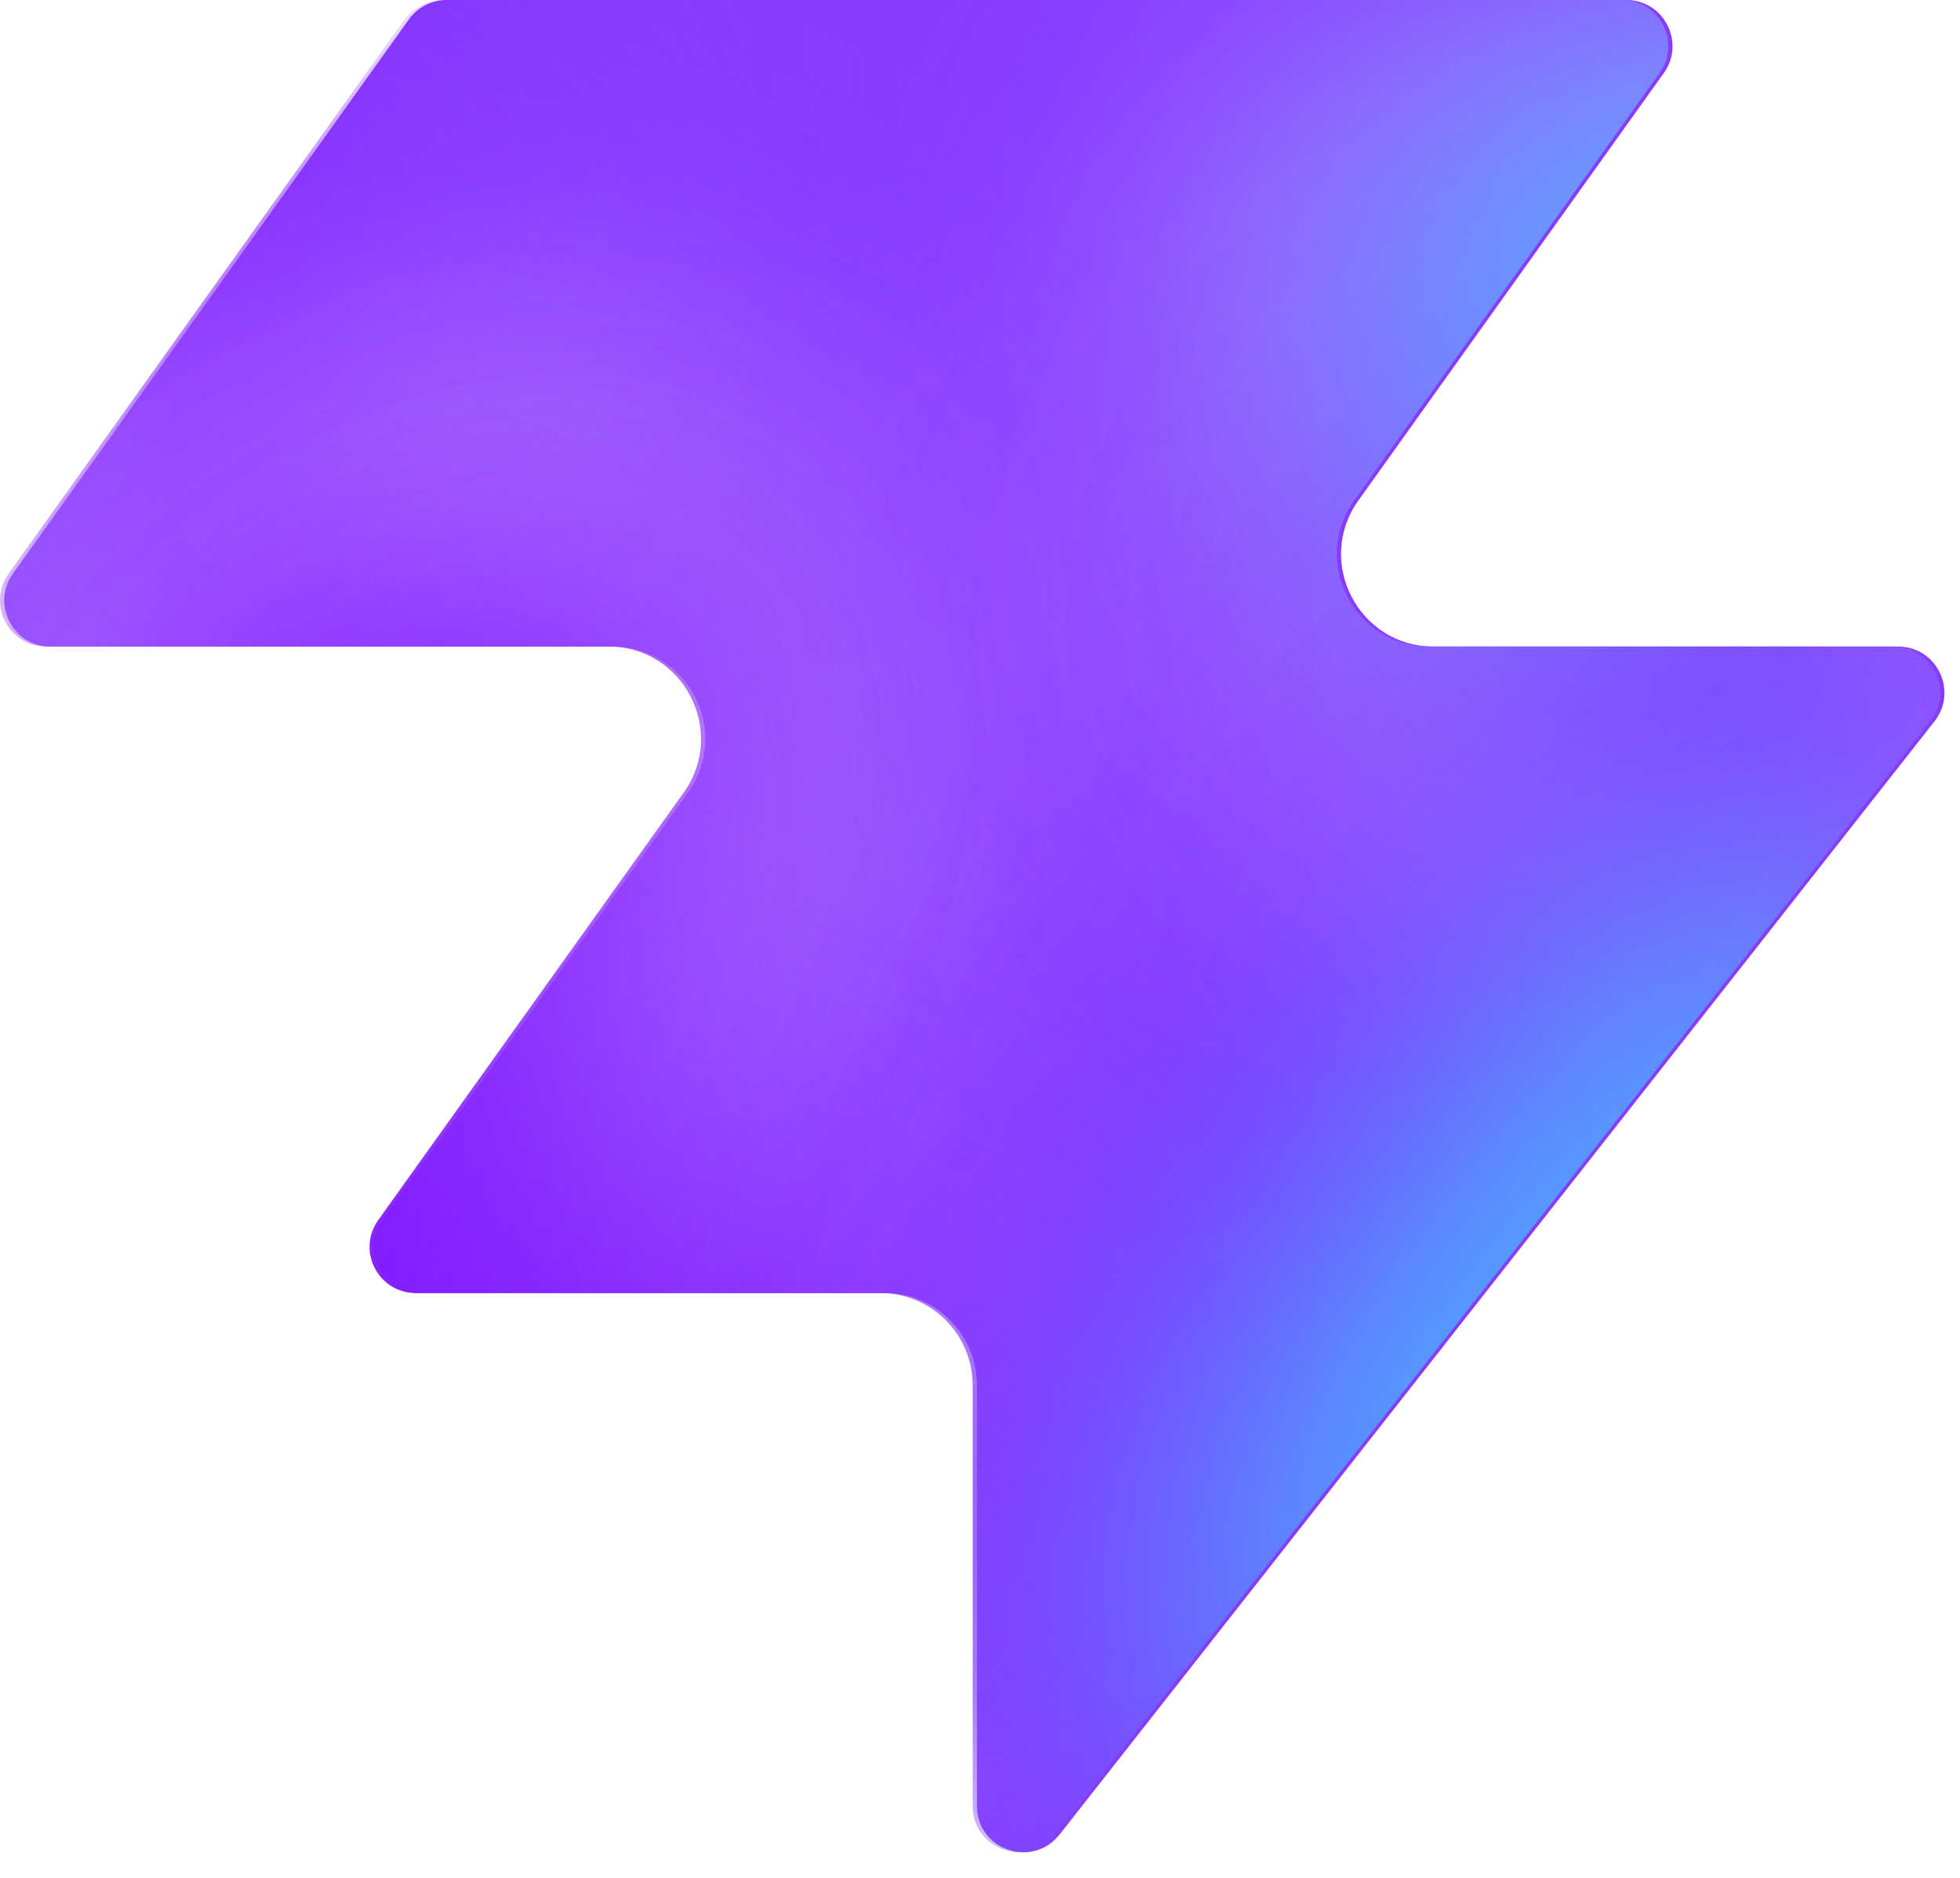
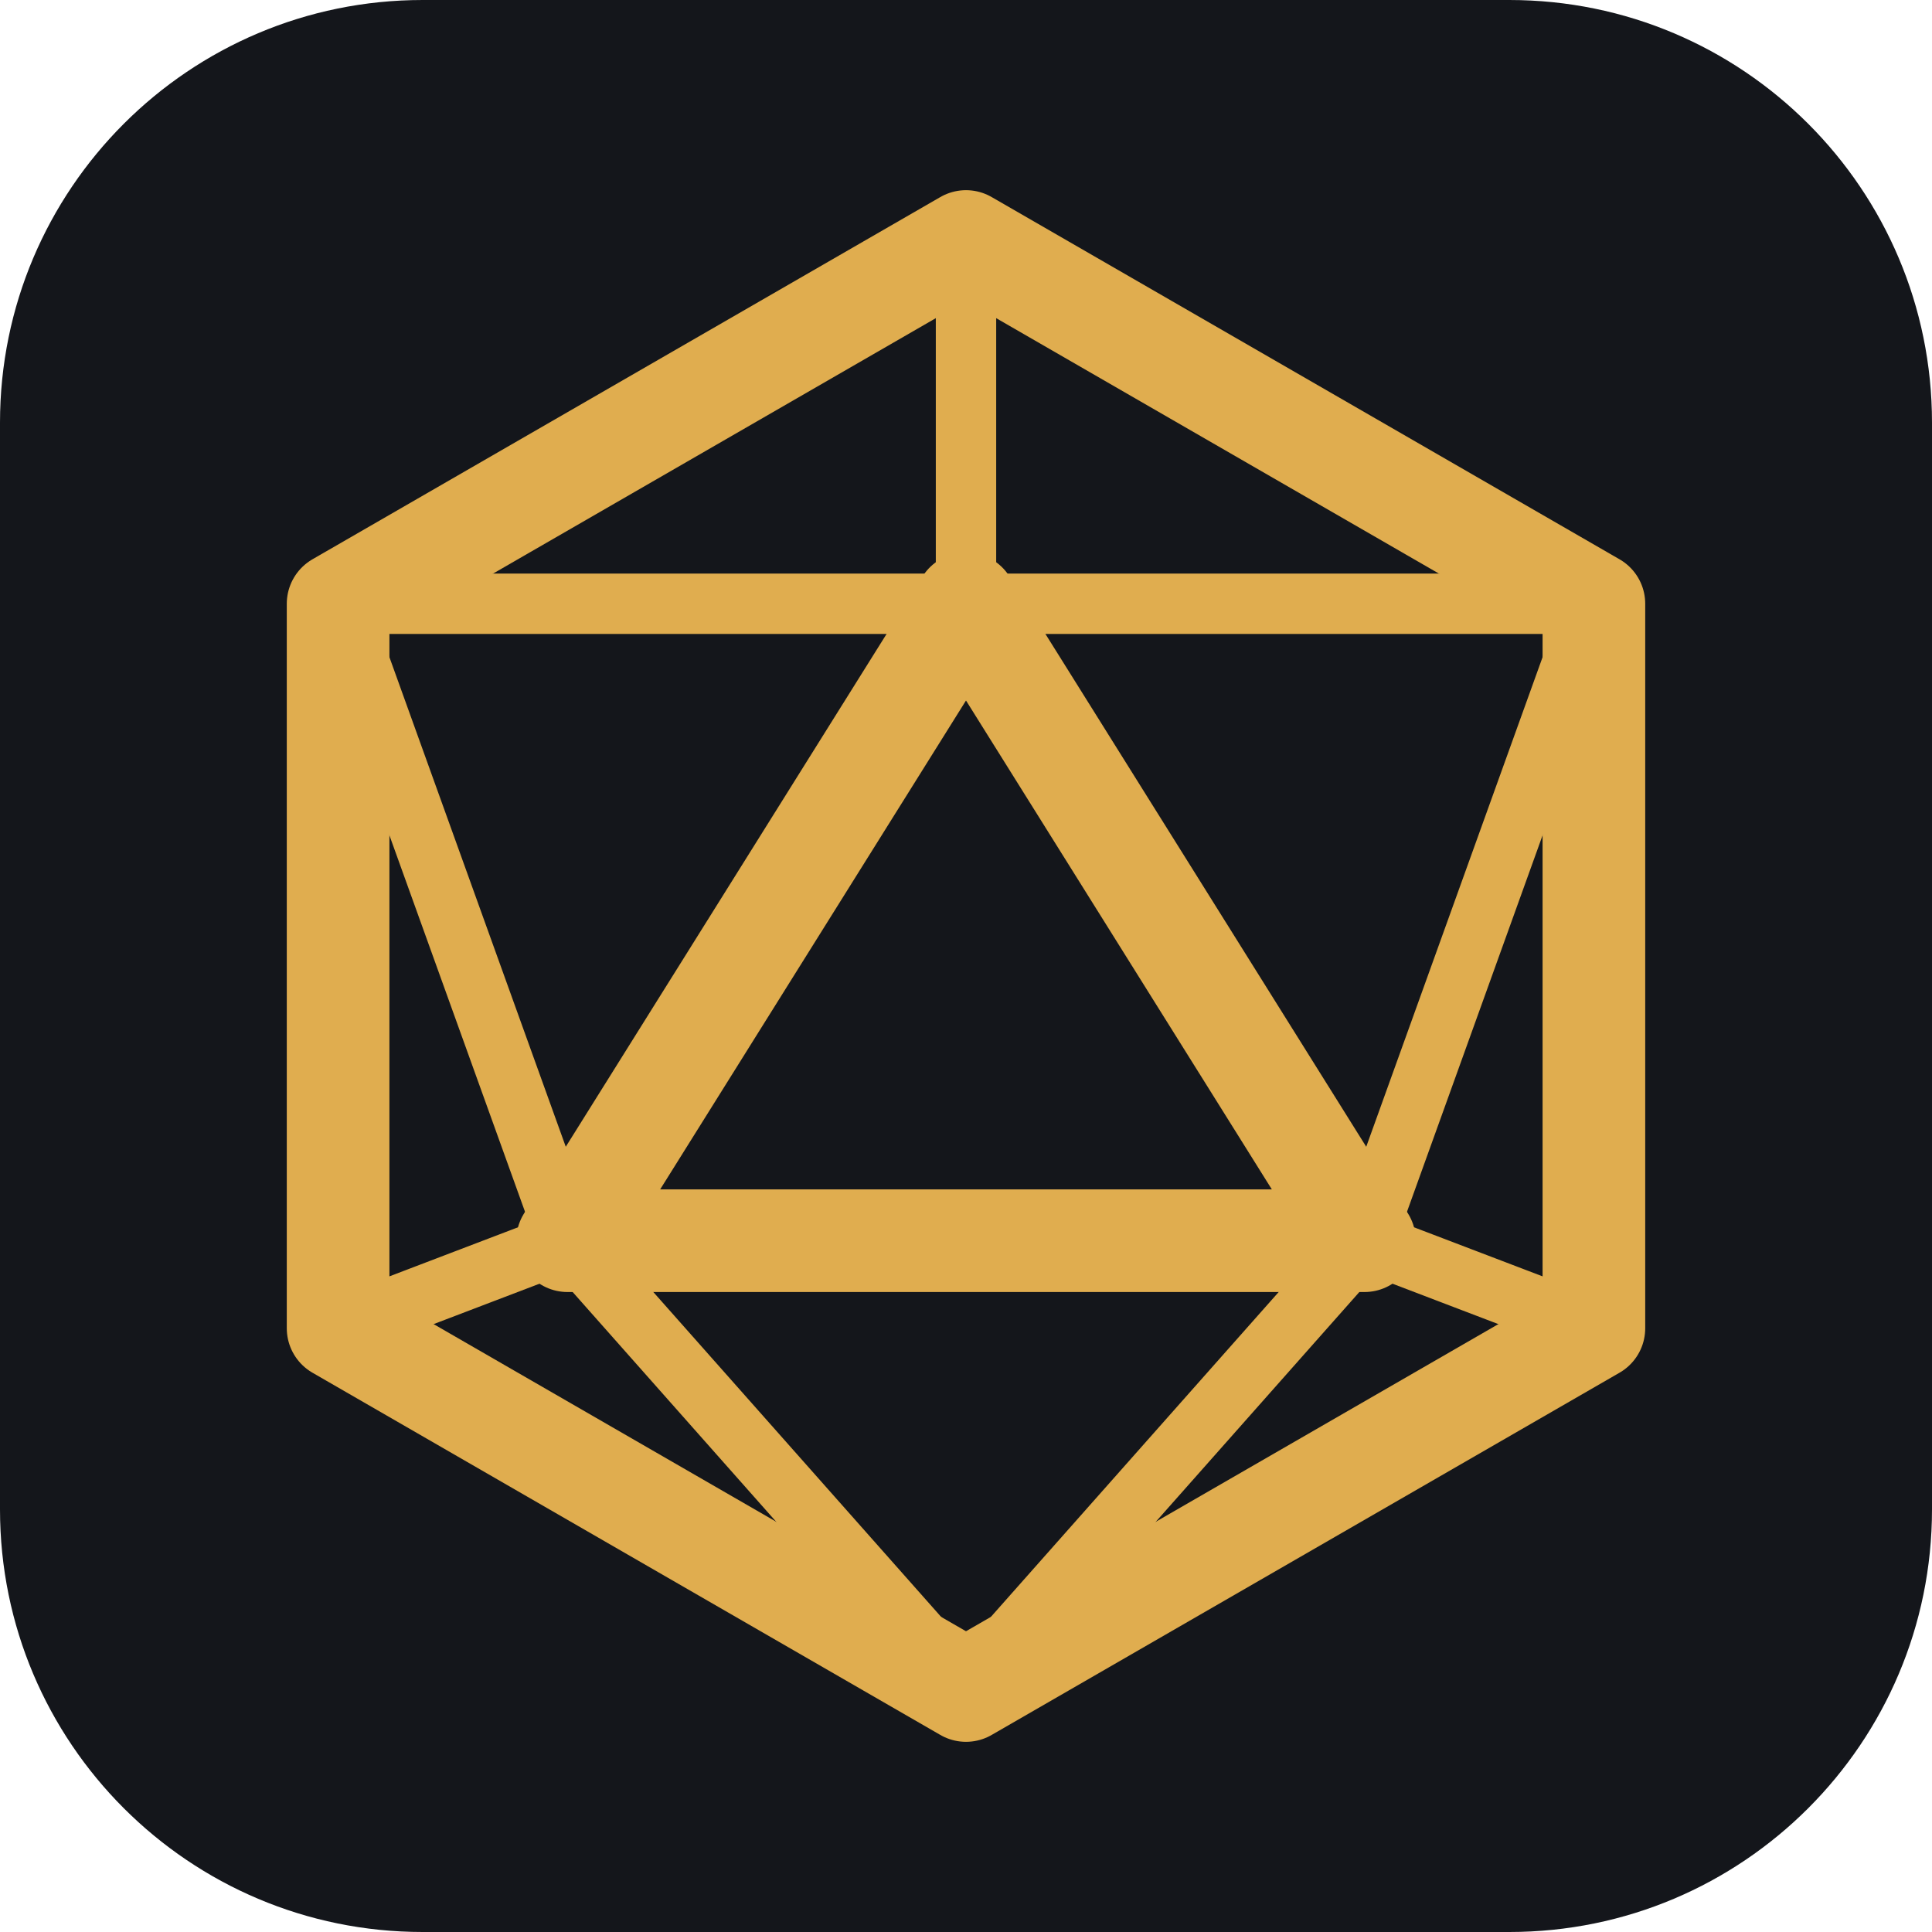
- <svg xmlns="http://www.w3.org/2000/svg" width="48" height="46" fill="none" viewBox="0 0 48 46">
-   <path fill="#863bff" d="M25.946 44.938c-.664.845-2.021.375-2.021-.698V33.937a2.26 2.26 0 0 0-2.262-2.262H10.287c-.92 0-1.456-1.04-.92-1.788l7.48-10.471c1.07-1.497 0-3.578-1.842-3.578H1.237c-.92 0-1.456-1.04-.92-1.788L10.013.474c.214-.297.556-.474.92-.474h28.894c.92 0 1.456 1.04.92 1.788l-7.48 10.471c-1.07 1.498 0 3.579 1.842 3.579h11.377c.943 0 1.473 1.088.89 1.83L25.947 44.94z" style="fill:#863bff;fill:color(display-p3 .525 .23 1);fill-opacity:1" />
-   <mask id="a" width="48" height="46" x="0" y="0" maskUnits="userSpaceOnUse" style="mask-type:alpha">
-     <path fill="#000" d="M25.842 44.938c-.664.844-2.021.375-2.021-.698V33.937a2.26 2.26 0 0 0-2.262-2.262H10.183c-.92 0-1.456-1.04-.92-1.788l7.48-10.471c1.07-1.498 0-3.579-1.842-3.579H1.133c-.92 0-1.456-1.04-.92-1.787L9.91.473c.214-.297.556-.474.92-.474h28.894c.92 0 1.456 1.04.92 1.788l-7.48 10.471c-1.07 1.498 0 3.578 1.842 3.578h11.377c.943 0 1.473 1.088.89 1.832L25.843 44.94z" style="fill:#000;fill-opacity:1" />
-   </mask>
-   <g mask="url(#a)">
-     <g filter="url(#b)">
-       <ellipse cx="5.508" cy="14.704" fill="#ede6ff" rx="5.508" ry="14.704" style="fill:#ede6ff;fill:color(display-p3 .927 .903 1);fill-opacity:1" transform="matrix(.00324 1 1 -.00324 -4.47 31.516)" />
-     </g>
-     <g filter="url(#c)">
-       <ellipse cx="10.399" cy="29.851" fill="#ede6ff" rx="10.399" ry="29.851" style="fill:#ede6ff;fill:color(display-p3 .927 .903 1);fill-opacity:1" transform="matrix(.00324 1 1 -.00324 -39.328 7.883)" />
-     </g>
-     <g filter="url(#d)">
-       <ellipse cx="5.508" cy="30.487" fill="#7e14ff" rx="5.508" ry="30.487" style="fill:#7e14ff;fill:color(display-p3 .492 .077 1);fill-opacity:1" transform="rotate(89.814 -25.913 -14.639)scale(1 -1)" />
-     </g>
-     <g filter="url(#e)">
-       <ellipse cx="5.508" cy="30.599" fill="#7e14ff" rx="5.508" ry="30.599" style="fill:#7e14ff;fill:color(display-p3 .492 .077 1);fill-opacity:1" transform="rotate(89.814 -32.644 -3.334)scale(1 -1)" />
-     </g>
-     <g filter="url(#f)">
-       <ellipse cx="5.508" cy="30.599" fill="#7e14ff" rx="5.508" ry="30.599" style="fill:#7e14ff;fill:color(display-p3 .492 .077 1);fill-opacity:1" transform="matrix(.00324 1 1 -.00324 -34.34 30.47)" />
-     </g>
-     <g filter="url(#g)">
-       <ellipse cx="14.072" cy="22.078" fill="#ede6ff" rx="14.072" ry="22.078" style="fill:#ede6ff;fill:color(display-p3 .927 .903 1);fill-opacity:1" transform="rotate(93.35 24.506 48.493)scale(-1 1)" />
-     </g>
-     <g filter="url(#h)">
-       <ellipse cx="3.47" cy="21.501" fill="#7e14ff" rx="3.47" ry="21.501" style="fill:#7e14ff;fill:color(display-p3 .492 .077 1);fill-opacity:1" transform="rotate(89.009 28.708 47.59)scale(-1 1)" />
-     </g>
-     <g filter="url(#i)">
-       <ellipse cx="3.47" cy="21.501" fill="#7e14ff" rx="3.47" ry="21.501" style="fill:#7e14ff;fill:color(display-p3 .492 .077 1);fill-opacity:1" transform="rotate(89.009 28.708 47.59)scale(-1 1)" />
-     </g>
-     <g filter="url(#j)">
-       <ellipse cx=".387" cy="8.972" fill="#7e14ff" rx="4.407" ry="29.108" style="fill:#7e14ff;fill:color(display-p3 .492 .077 1);fill-opacity:1" transform="rotate(39.51 .387 8.972)" />
-     </g>
-     <g filter="url(#k)">
-       <ellipse cx="47.523" cy="-6.092" fill="#7e14ff" rx="4.407" ry="29.108" style="fill:#7e14ff;fill:color(display-p3 .492 .077 1);fill-opacity:1" transform="rotate(37.892 47.523 -6.092)" />
-     </g>
-     <g filter="url(#l)">
-       <ellipse cx="41.412" cy="6.333" fill="#47bfff" rx="5.971" ry="9.665" style="fill:#47bfff;fill:color(display-p3 .28 .748 1);fill-opacity:1" transform="rotate(37.892 41.412 6.333)" />
-     </g>
-     <g filter="url(#m)">
-       <ellipse cx="-1.879" cy="38.332" fill="#7e14ff" rx="4.407" ry="29.108" style="fill:#7e14ff;fill:color(display-p3 .492 .077 1);fill-opacity:1" transform="rotate(37.892 -1.88 38.332)" />
-     </g>
-     <g filter="url(#n)">
-       <ellipse cx="-1.879" cy="38.332" fill="#7e14ff" rx="4.407" ry="29.108" style="fill:#7e14ff;fill:color(display-p3 .492 .077 1);fill-opacity:1" transform="rotate(37.892 -1.88 38.332)" />
-     </g>
-     <g filter="url(#o)">
-       <ellipse cx="35.651" cy="29.907" fill="#7e14ff" rx="4.407" ry="29.108" style="fill:#7e14ff;fill:color(display-p3 .492 .077 1);fill-opacity:1" transform="rotate(37.892 35.651 29.907)" />
-     </g>
-     <g filter="url(#p)">
-       <ellipse cx="38.418" cy="32.4" fill="#47bfff" rx="5.971" ry="15.297" style="fill:#47bfff;fill:color(display-p3 .28 .748 1);fill-opacity:1" transform="rotate(37.892 38.418 32.4)" />
-     </g>
+ <svg xmlns="http://www.w3.org/2000/svg" viewBox="0 0 64 64">
+   <rect width="64" height="64" rx="14" fill="#14161b" />
+   <g fill="none" stroke="#e0ad4f" stroke-linejoin="round" stroke-linecap="round">
+     <path stroke-width="3.4" d="M32 8 11.2 20v24L32 56l20.8-12V20z M32 20 18.8 41.1h26.4z" />
+     <path stroke-width="2" d="M32 20V8M32 20 11.2 20M32 20h20.8M18.8 41.1 11.2 20M18.8 41.1 11.2 44M18.8 41.1 32 56M45.2 41.1 52.8 20M45.2 41.1 52.8 44M45.2 41.1 32 56" />
  </g>
-   <defs>
-     <filter id="b" width="60.045" height="41.654" x="-19.77" y="16.149" color-interpolation-filters="sRGB" filterUnits="userSpaceOnUse">
-       <feFlood flood-opacity="0" result="BackgroundImageFix" />
-       <feBlend in="SourceGraphic" in2="BackgroundImageFix" result="shape" />
-       <feGaussianBlur result="effect1_foregroundBlur_2002_17158" stdDeviation="7.659" />
-     </filter>
-     <filter id="c" width="90.34" height="51.437" x="-54.613" y="-7.533" color-interpolation-filters="sRGB" filterUnits="userSpaceOnUse">
-       <feFlood flood-opacity="0" result="BackgroundImageFix" />
-       <feBlend in="SourceGraphic" in2="BackgroundImageFix" result="shape" />
-       <feGaussianBlur result="effect1_foregroundBlur_2002_17158" stdDeviation="7.659" />
-     </filter>
-     <filter id="d" width="79.355" height="29.4" x="-49.64" y="2.03" color-interpolation-filters="sRGB" filterUnits="userSpaceOnUse">
-       <feFlood flood-opacity="0" result="BackgroundImageFix" />
-       <feBlend in="SourceGraphic" in2="BackgroundImageFix" result="shape" />
-       <feGaussianBlur result="effect1_foregroundBlur_2002_17158" stdDeviation="4.596" />
-     </filter>
-     <filter id="e" width="79.579" height="29.4" x="-45.045" y="20.029" color-interpolation-filters="sRGB" filterUnits="userSpaceOnUse">
-       <feFlood flood-opacity="0" result="BackgroundImageFix" />
-       <feBlend in="SourceGraphic" in2="BackgroundImageFix" result="shape" />
-       <feGaussianBlur result="effect1_foregroundBlur_2002_17158" stdDeviation="4.596" />
-     </filter>
-     <filter id="f" width="79.579" height="29.4" x="-43.513" y="21.178" color-interpolation-filters="sRGB" filterUnits="userSpaceOnUse">
-       <feFlood flood-opacity="0" result="BackgroundImageFix" />
-       <feBlend in="SourceGraphic" in2="BackgroundImageFix" result="shape" />
-       <feGaussianBlur result="effect1_foregroundBlur_2002_17158" stdDeviation="4.596" />
-     </filter>
-     <filter id="g" width="74.749" height="58.852" x="15.756" y="-17.901" color-interpolation-filters="sRGB" filterUnits="userSpaceOnUse">
-       <feFlood flood-opacity="0" result="BackgroundImageFix" />
-       <feBlend in="SourceGraphic" in2="BackgroundImageFix" result="shape" />
-       <feGaussianBlur result="effect1_foregroundBlur_2002_17158" stdDeviation="7.659" />
-     </filter>
-     <filter id="h" width="61.377" height="25.362" x="23.548" y="2.284" color-interpolation-filters="sRGB" filterUnits="userSpaceOnUse">
-       <feFlood flood-opacity="0" result="BackgroundImageFix" />
-       <feBlend in="SourceGraphic" in2="BackgroundImageFix" result="shape" />
-       <feGaussianBlur result="effect1_foregroundBlur_2002_17158" stdDeviation="4.596" />
-     </filter>
-     <filter id="i" width="61.377" height="25.362" x="23.548" y="2.284" color-interpolation-filters="sRGB" filterUnits="userSpaceOnUse">
-       <feFlood flood-opacity="0" result="BackgroundImageFix" />
-       <feBlend in="SourceGraphic" in2="BackgroundImageFix" result="shape" />
-       <feGaussianBlur result="effect1_foregroundBlur_2002_17158" stdDeviation="4.596" />
-     </filter>
-     <filter id="j" width="56.045" height="63.649" x="-27.636" y="-22.853" color-interpolation-filters="sRGB" filterUnits="userSpaceOnUse">
-       <feFlood flood-opacity="0" result="BackgroundImageFix" />
-       <feBlend in="SourceGraphic" in2="BackgroundImageFix" result="shape" />
-       <feGaussianBlur result="effect1_foregroundBlur_2002_17158" stdDeviation="4.596" />
-     </filter>
-     <filter id="k" width="54.814" height="64.646" x="20.116" y="-38.415" color-interpolation-filters="sRGB" filterUnits="userSpaceOnUse">
-       <feFlood flood-opacity="0" result="BackgroundImageFix" />
-       <feBlend in="SourceGraphic" in2="BackgroundImageFix" result="shape" />
-       <feGaussianBlur result="effect1_foregroundBlur_2002_17158" stdDeviation="4.596" />
-     </filter>
-     <filter id="l" width="33.541" height="35.313" x="24.641" y="-11.323" color-interpolation-filters="sRGB" filterUnits="userSpaceOnUse">
-       <feFlood flood-opacity="0" result="BackgroundImageFix" />
-       <feBlend in="SourceGraphic" in2="BackgroundImageFix" result="shape" />
-       <feGaussianBlur result="effect1_foregroundBlur_2002_17158" stdDeviation="4.596" />
-     </filter>
-     <filter id="m" width="54.814" height="64.646" x="-29.286" y="6.009" color-interpolation-filters="sRGB" filterUnits="userSpaceOnUse">
-       <feFlood flood-opacity="0" result="BackgroundImageFix" />
-       <feBlend in="SourceGraphic" in2="BackgroundImageFix" result="shape" />
-       <feGaussianBlur result="effect1_foregroundBlur_2002_17158" stdDeviation="4.596" />
-     </filter>
-     <filter id="n" width="54.814" height="64.646" x="-29.286" y="6.009" color-interpolation-filters="sRGB" filterUnits="userSpaceOnUse">
-       <feFlood flood-opacity="0" result="BackgroundImageFix" />
-       <feBlend in="SourceGraphic" in2="BackgroundImageFix" result="shape" />
-       <feGaussianBlur result="effect1_foregroundBlur_2002_17158" stdDeviation="4.596" />
-     </filter>
-     <filter id="o" width="54.814" height="64.646" x="8.244" y="-2.416" color-interpolation-filters="sRGB" filterUnits="userSpaceOnUse">
-       <feFlood flood-opacity="0" result="BackgroundImageFix" />
-       <feBlend in="SourceGraphic" in2="BackgroundImageFix" result="shape" />
-       <feGaussianBlur result="effect1_foregroundBlur_2002_17158" stdDeviation="4.596" />
-     </filter>
-     <filter id="p" width="39.409" height="43.623" x="18.713" y="10.588" color-interpolation-filters="sRGB" filterUnits="userSpaceOnUse">
-       <feFlood flood-opacity="0" result="BackgroundImageFix" />
-       <feBlend in="SourceGraphic" in2="BackgroundImageFix" result="shape" />
-       <feGaussianBlur result="effect1_foregroundBlur_2002_17158" stdDeviation="4.596" />
-     </filter>
-   </defs>
</svg>
